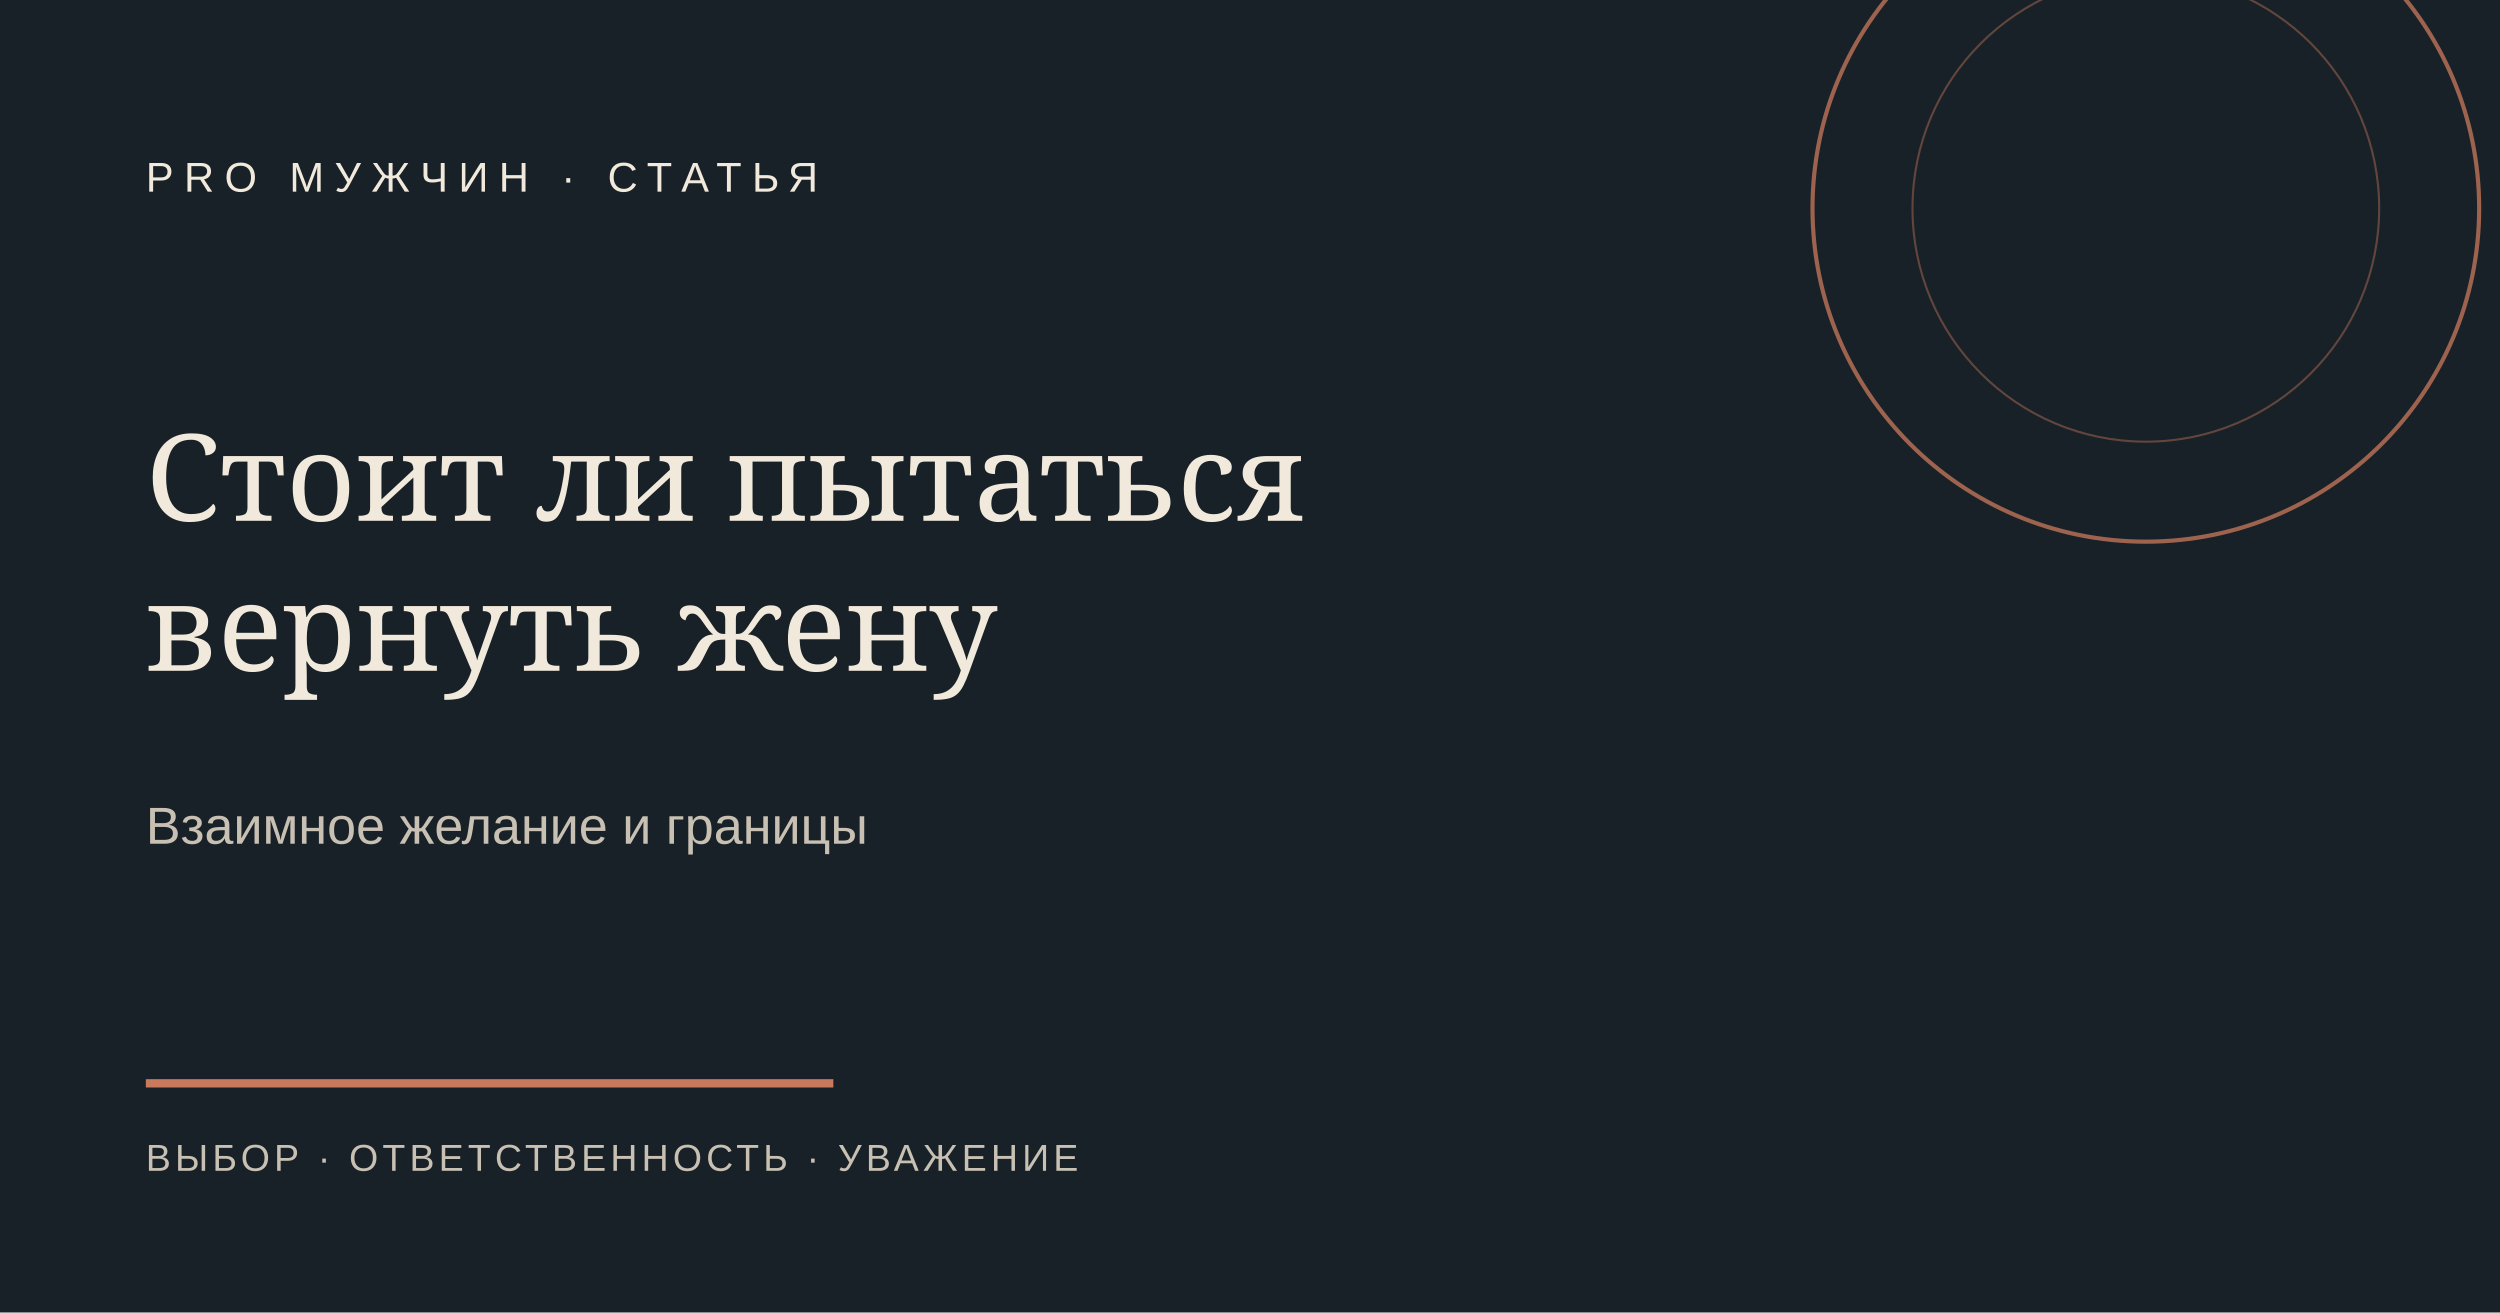
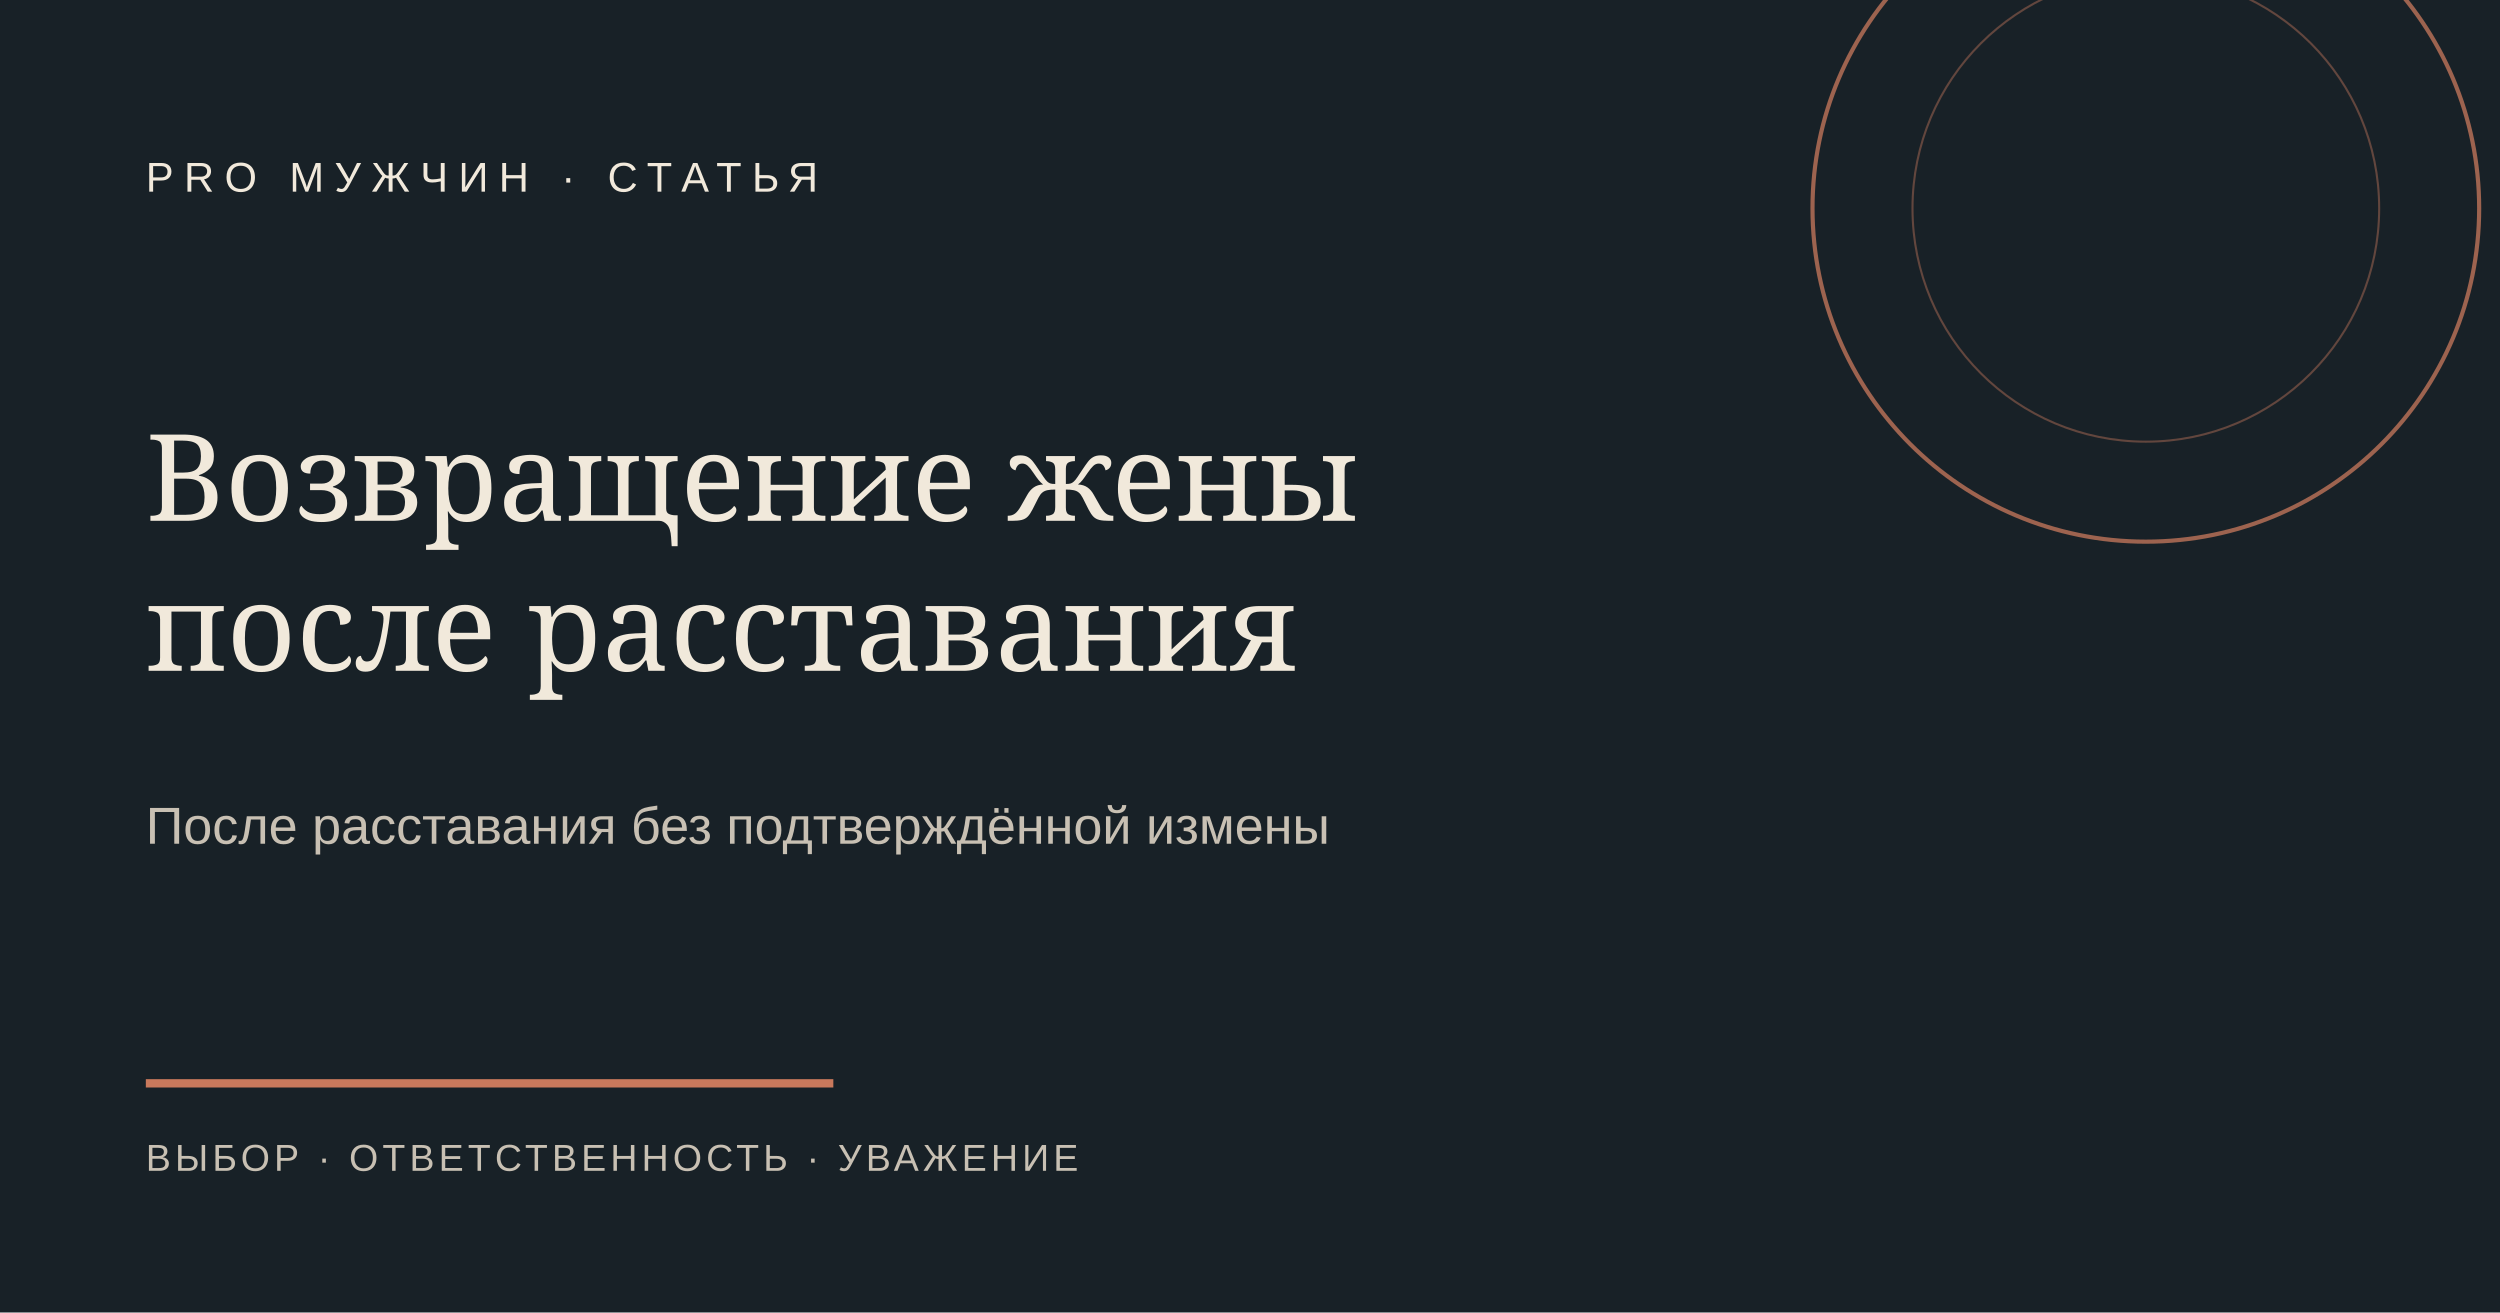
<svg xmlns="http://www.w3.org/2000/svg" width="1200" height="630" viewBox="0 0 1200 630" role="img" aria-labelledby="title desc">
  <rect width="1200" height="630" fill="#182127" />
  <circle cx="1030" cy="100" r="160" fill="none" stroke="#c9795c" stroke-width="2" opacity=".75" />
  <circle cx="1030" cy="100" r="112" fill="none" stroke="#c9795c" stroke-width="1" opacity=".42" />
  <path d="M70 520h330" stroke="#c9795c" stroke-width="4" />
  <text x="70" y="92" fill="#f1e9db" font-family="Arial, sans-serif" font-size="20" letter-spacing="5">PRO МУЖЧИН · СТАТЬЯ</text>
-   <text x="70" y="250" fill="#f1e9db" font-family="Georgia, serif" font-size="58">Стоит ли пытаться</text>
-   <text x="70" y="322" fill="#f1e9db" font-family="Georgia, serif" font-size="58">вернуть жену</text>
-   <text x="70" y="405" fill="#c8c0b3" font-family="Arial, sans-serif" font-size="25">Взаимное желание и границы</text>
+   <text x="70" y="250" fill="#f1e9db" font-family="Georgia, serif" font-size="58">Возвращение жены</text>
+   <text x="70" y="322" fill="#f1e9db" font-family="Georgia, serif" font-size="58">после расставания</text>
+   <text x="70" y="405" fill="#c8c0b3" font-family="Arial, sans-serif" font-size="25">После расставания без подтверждённой измены</text>
  <text x="70" y="562" fill="#c8c0b3" font-family="Arial, sans-serif" font-size="18" letter-spacing="2">ВЫБОР · ОТВЕТСТВЕННОСТЬ · УВАЖЕНИЕ</text>
</svg>
